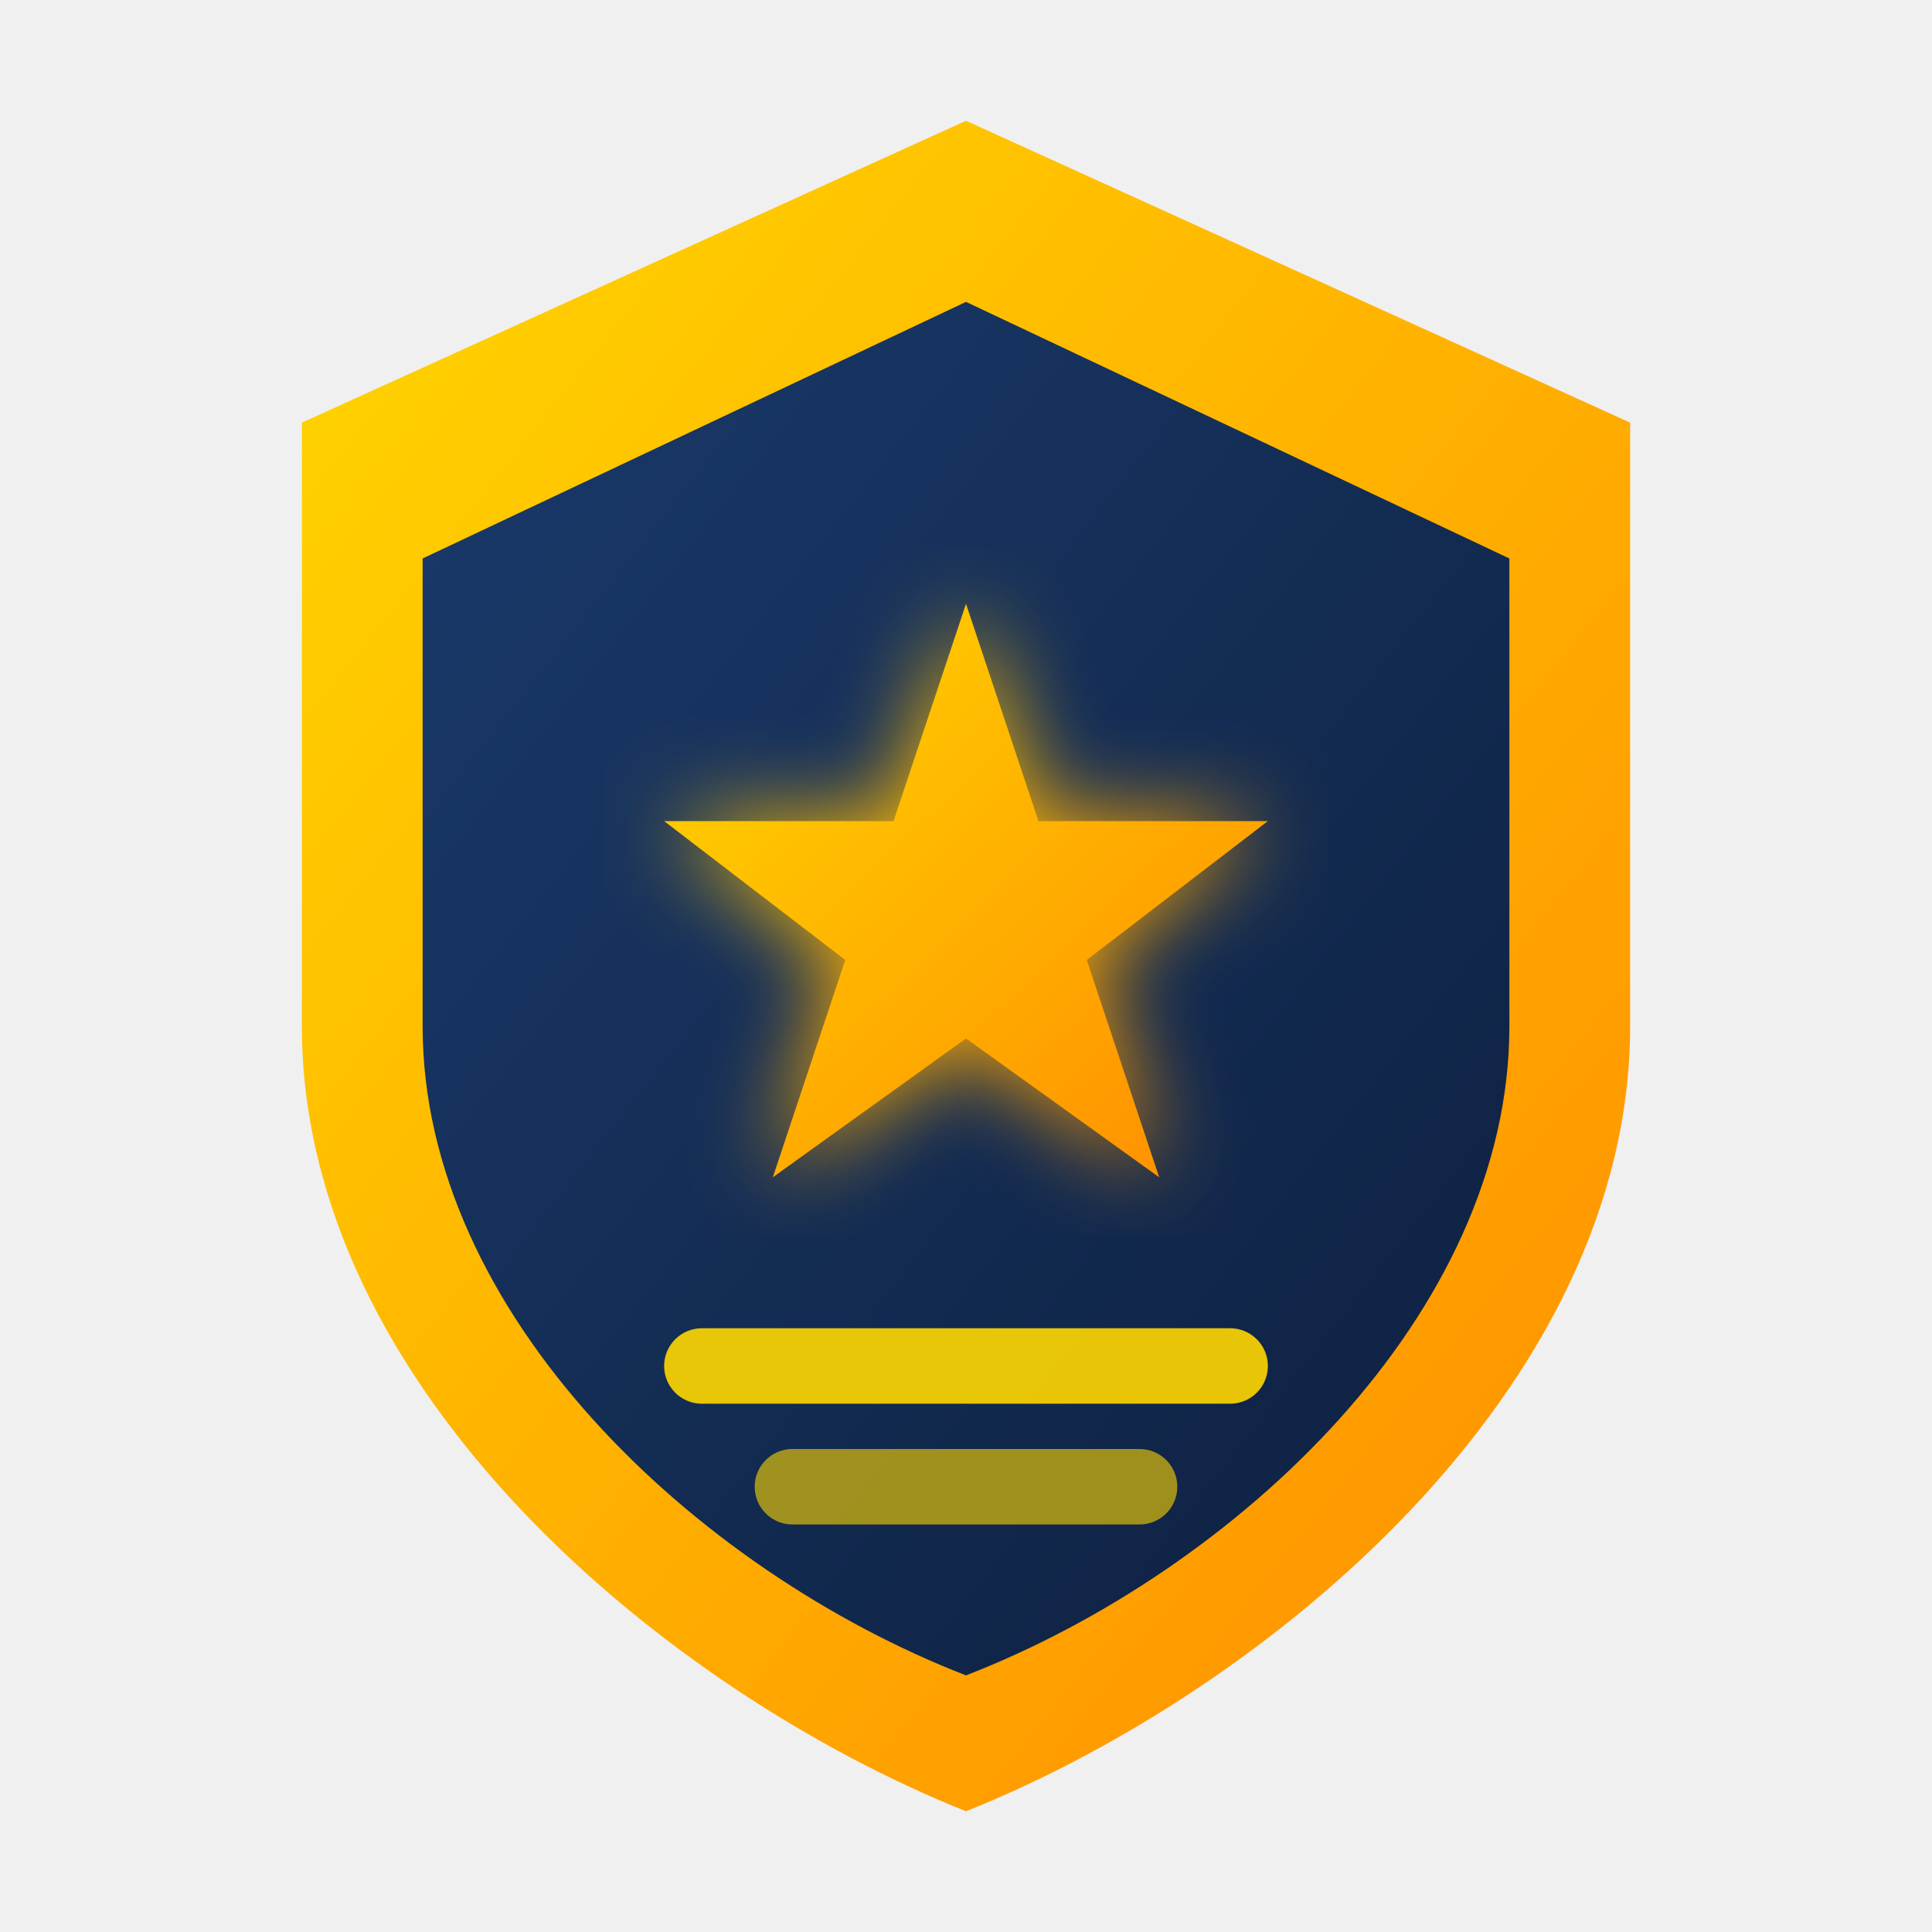
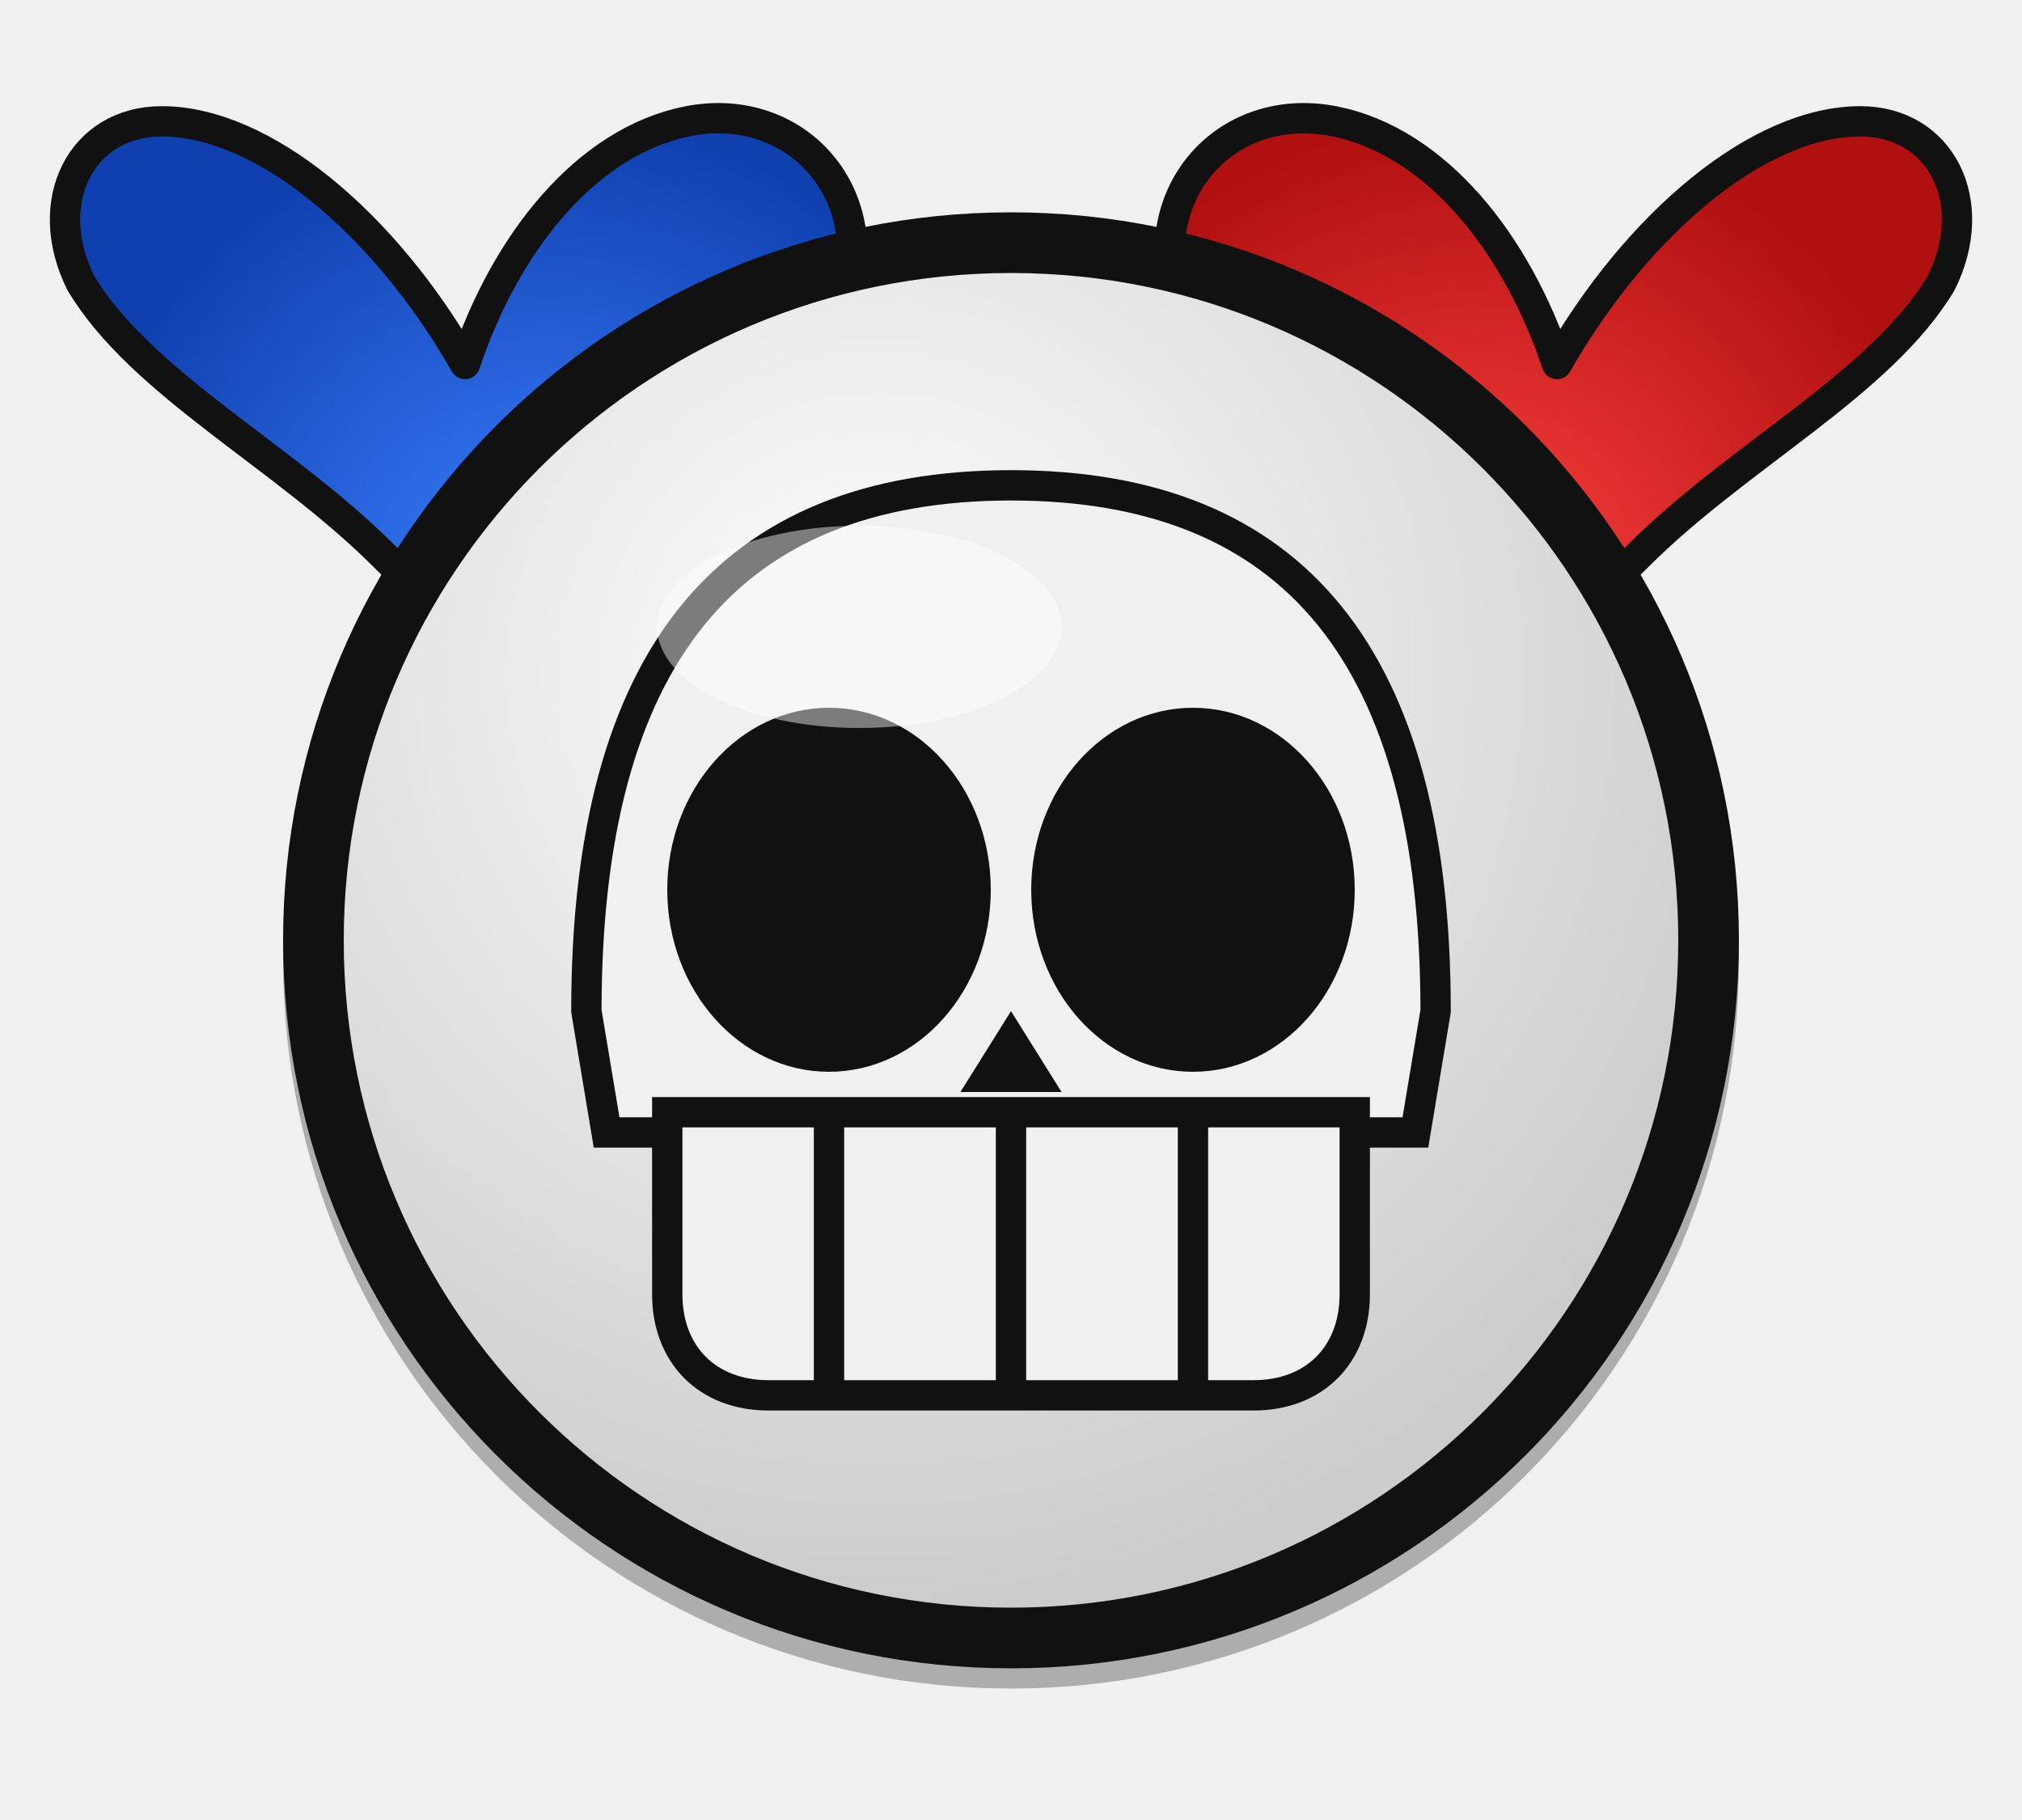
- <svg xmlns="http://www.w3.org/2000/svg" viewBox="0 0 64 64">
+ <svg xmlns="http://www.w3.org/2000/svg" viewBox="0 0 200 180">
  <defs>
-     <linearGradient id="shieldGrad" x1="0%" y1="0%" x2="100%" y2="100%">
-       <stop offset="0%" style="stop-color:#FFD700" />
-       <stop offset="100%" style="stop-color:#FF8C00" />
-     </linearGradient>
-     <linearGradient id="innerGrad" x1="0%" y1="0%" x2="100%" y2="100%">
-       <stop offset="0%" style="stop-color:#1A3A6B" />
-       <stop offset="100%" style="stop-color:#0d1f3e" />
-     </linearGradient>
-     <filter id="glow">
-       <feGaussianBlur stdDeviation="1.5" result="blur" />
-       <feMerge>
-         <feMergeNode in="blur" />
-         <feMergeNode in="SourceGraphic" />
-       </feMerge>
-     </filter>
+     <radialGradient id="discGrad" cx="40%" cy="30%" r="70%">
+       <stop offset="0%" style="stop-color:#FFFFFF" />
+       <stop offset="100%" style="stop-color:#CCCCCC" />
+     </radialGradient>
+     <radialGradient id="blueWing" cx="50%" cy="50%" r="50%">
+       <stop offset="0%" style="stop-color:#3A7FFF" />
+       <stop offset="100%" style="stop-color:#1040B0" />
+     </radialGradient>
+     <radialGradient id="redWing" cx="50%" cy="50%" r="50%">
+       <stop offset="0%" style="stop-color:#FF4040" />
+       <stop offset="100%" style="stop-color:#B01010" />
+     </radialGradient>
  </defs>
-   <path d="M32 4 L54 14 L54 34 C54 46 42 56 32 60 C22 56 10 46 10 34 L10 14 Z" fill="url(#shieldGrad)" />
-   <path d="M32 10 L50 18.5 L50 34 C50 43.5 41 52 32 55.5 C23 52 14 43.5 14 34 L14 18.5 Z" fill="url(#innerGrad)" />
-   <polygon points="32,20 34.4,27.2 42,27.2 36,31.8 38.4,39 32,34.4 25.6,39 28,31.8 22,27.2 29.6,27.2" fill="url(#shieldGrad)" filter="url(#glow)" />
-   <rect x="22" y="44" width="20" height="2.5" rx="1.25" fill="#FFD700" opacity="0.9" />
-   <rect x="25" y="48" width="14" height="2.5" rx="1.25" fill="#FFD700" opacity="0.6" />
+   <path d="M88 105     C78 90, 58 75, 38 55     C28 45, 14 38, 8 28     C4 20, 8 12, 16 12     C26 12, 38 22, 46 36     C50 24, 58 14, 68 12     C78 10, 86 18, 84 28     C82 38, 72 46, 66 58     C74 48, 84 38, 92 38     C100 38, 104 46, 100 56     C96 66, 86 74, 84 88     Z" fill="url(#blueWing)" stroke="#111" stroke-width="3" stroke-linejoin="round" />
+   <path d="M112 105     C122 90, 142 75, 162 55     C172 45, 186 38, 192 28     C196 20, 192 12, 184 12     C174 12, 162 22, 154 36     C150 24, 142 14, 132 12     C122 10, 114 18, 116 28     C118 38, 128 46, 134 58     C126 48, 116 38, 108 38     C100 38, 96 46, 100 56     C104 66, 114 74, 116 88     Z" fill="url(#redWing)" stroke="#111" stroke-width="3" stroke-linejoin="round" />
+   <circle cx="100" cy="95" r="72" fill="#111" opacity="0.3" />
+   <circle cx="100" cy="93" r="72" fill="#111" />
+   <circle cx="100" cy="93" r="66" fill="url(#discGrad)" />
+   <path d="M58 100 C58 65, 72 48, 100 48 C128 48, 142 65, 142 100 L140 112 L60 112 Z" fill="#F0F0F0" stroke="#111" stroke-width="3" />
+   <path d="M66 110 L66 128 C66 134, 70 138, 76 138 L124 138 C130 138, 134 134, 134 128 L134 110 Z" fill="#F0F0F0" stroke="#111" stroke-width="3" />
+   <line x1="82" y1="110" x2="82" y2="138" stroke="#111" stroke-width="3" />
+   <line x1="100" y1="110" x2="100" y2="138" stroke="#111" stroke-width="3" />
+   <line x1="118" y1="110" x2="118" y2="138" stroke="#111" stroke-width="3" />
+   <ellipse cx="82" cy="88" rx="16" ry="18" fill="#111" />
+   <ellipse cx="118" cy="88" rx="16" ry="18" fill="#111" />
+   <path d="M95 108 L100 100 L105 108 Z" fill="#111" />
+   <ellipse cx="85" cy="62" rx="20" ry="10" fill="white" opacity="0.45" />
</svg>
